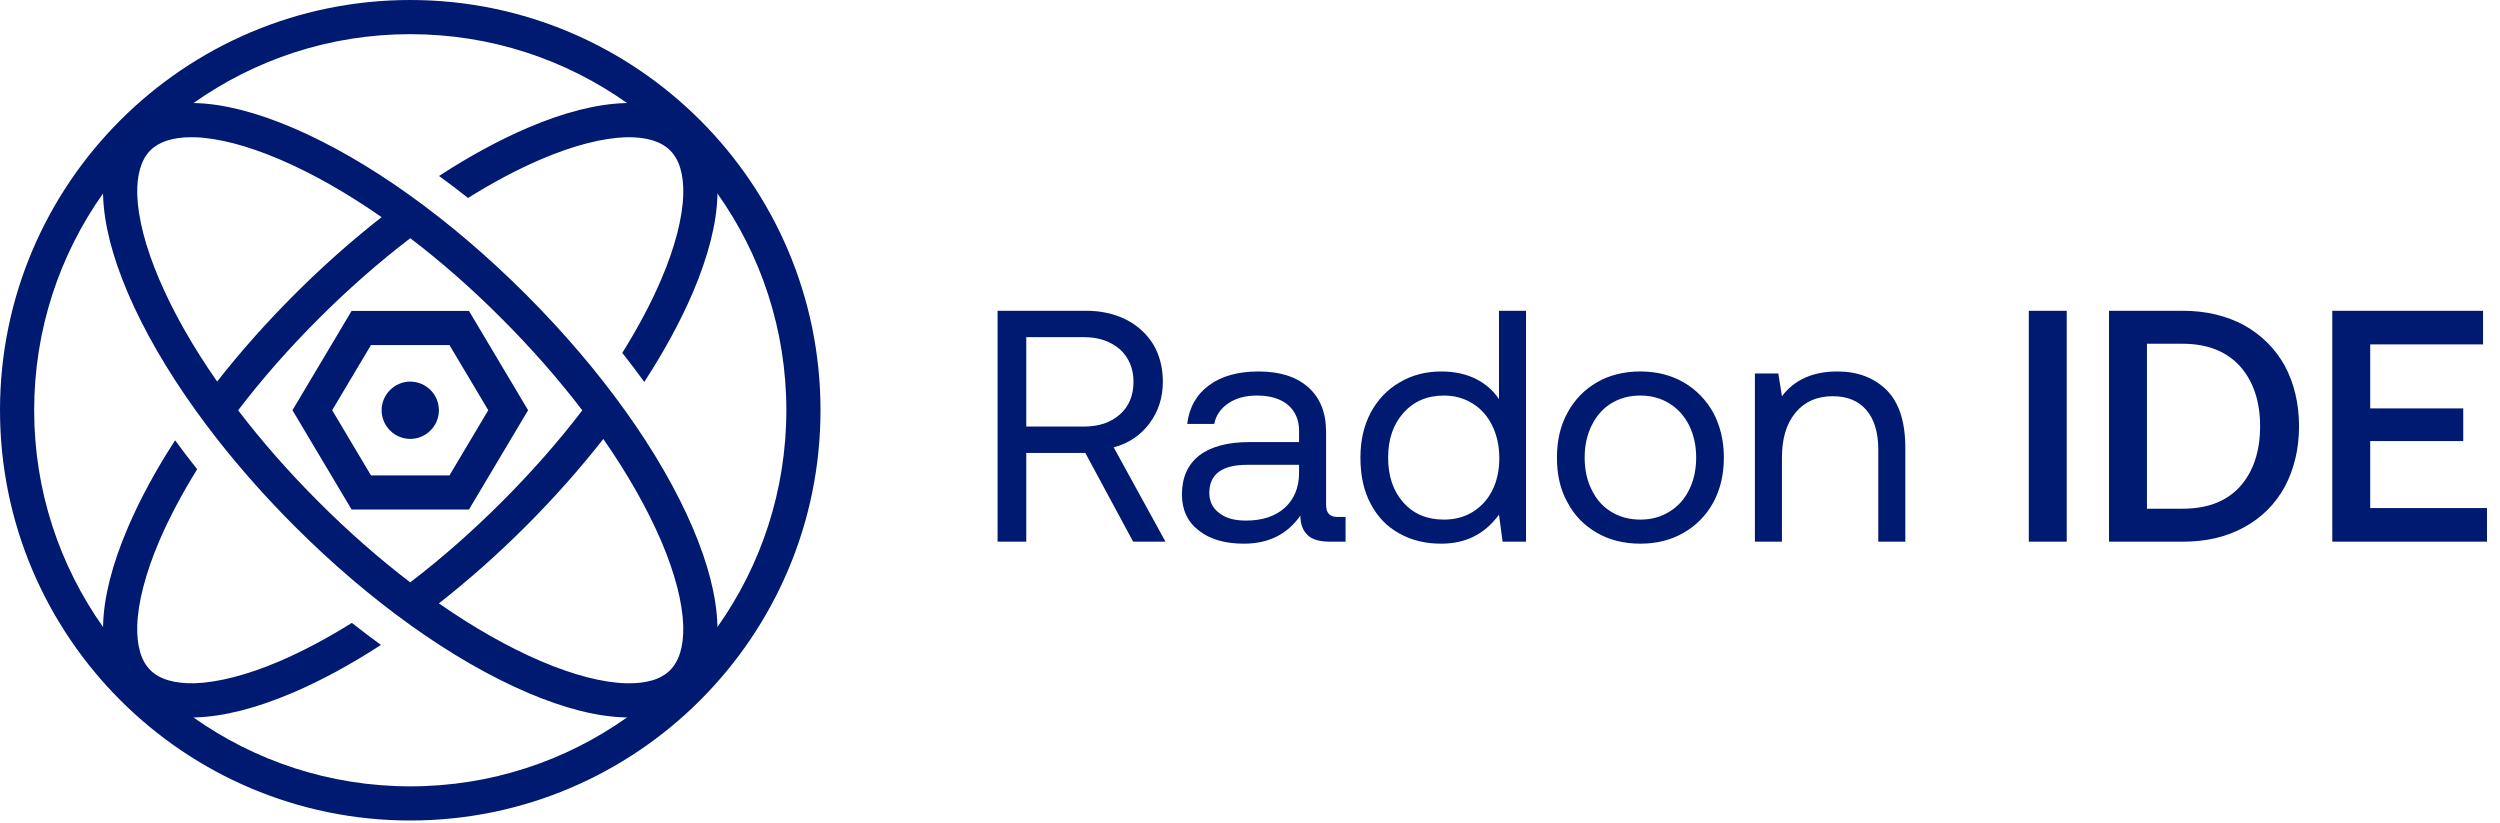
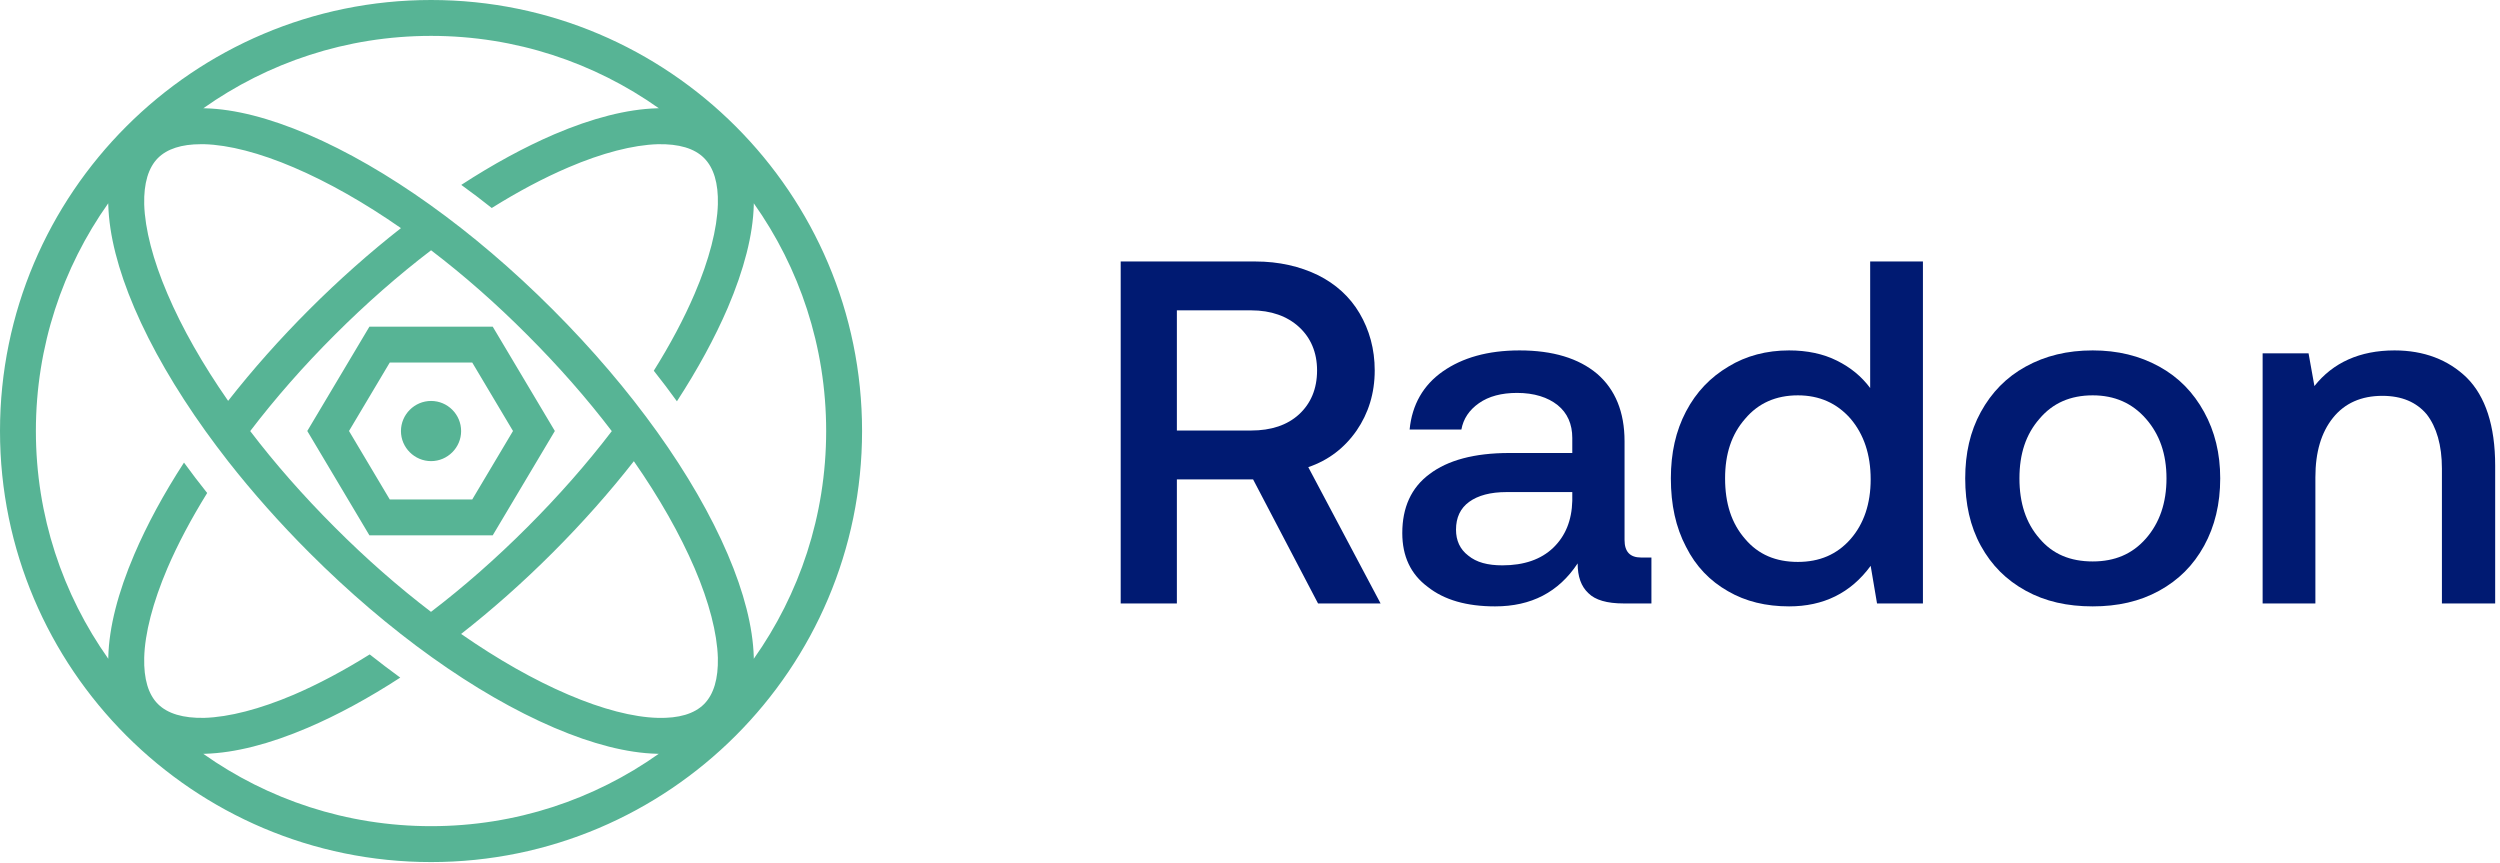
- <svg xmlns="http://www.w3.org/2000/svg" width="970" height="319" viewBox="0 0 970 319" fill="none">
-   <path d="M170.293 159.191C170.293 165.293 165.293 170.293 159.191 170.293C153.089 170.293 148.064 165.293 148.064 159.191C148.064 153.089 153.063 148.064 159.191 148.064C165.319 148.064 170.293 153.063 170.293 159.191ZM318.357 159.165C318.357 246.953 246.953 318.357 159.191 318.357C71.43 318.357 0 246.953 0 159.165C0 71.378 71.404 0 159.191 0C246.978 0 318.357 71.404 318.357 159.165ZM53.252 75.455C53.534 84.582 56.482 96.017 61.815 108.452C67.225 121.169 74.865 134.552 84.249 148.038C93.222 136.578 103.299 125.22 114.246 114.272C125.194 103.324 136.603 93.222 148.064 84.249C134.578 74.865 121.194 67.251 108.452 61.815C95.915 56.457 84.505 53.508 75.429 53.252H74.173C67.045 53.252 61.738 54.969 58.328 58.354C54.79 61.918 53.072 67.686 53.252 75.455ZM265.105 242.902C264.823 233.774 261.874 222.365 256.541 209.905C251.08 197.188 243.466 183.804 234.082 170.318C225.108 181.779 215.032 193.162 204.085 204.11C193.111 215.084 181.753 225.134 170.293 234.108C183.779 243.491 197.162 251.106 209.905 256.541C222.416 261.9 233.851 264.874 242.927 265.105C250.696 265.31 256.413 263.618 260.003 260.028C263.567 256.439 265.284 250.67 265.105 242.902ZM225.929 159.217C216.776 147.192 206.264 135.219 194.701 123.656C183.189 112.093 171.216 101.581 159.191 92.428C147.167 101.606 135.168 112.118 123.63 123.656C112.067 135.193 101.581 147.167 92.402 159.191C101.555 171.216 112.067 183.163 123.63 194.726C135.168 206.289 147.141 216.776 159.165 225.954C171.19 216.776 183.163 206.264 194.701 194.726C206.238 183.189 216.75 171.241 225.929 159.217ZM243.286 278.36C243.055 278.386 242.799 278.36 242.568 278.36C231.672 278.078 218.929 274.848 204.674 268.746C175.574 256.311 143.449 233.338 114.246 204.11C103.299 193.162 93.222 181.779 84.249 170.344C81.352 166.626 78.557 162.909 75.891 159.191C64.815 143.731 55.867 128.322 49.611 113.682C43.56 99.53 40.33 86.787 39.996 75.814C39.996 75.557 39.996 75.327 39.971 75.07C23.152 98.837 13.255 127.861 13.255 159.165C13.255 190.47 23.152 219.493 39.996 243.286V242.594C40.279 231.698 43.509 218.955 49.611 204.7C54.303 193.726 60.482 182.343 67.943 170.831C70.66 174.574 73.532 178.318 76.506 182.061C70.635 191.547 65.661 200.88 61.789 209.905C56.457 222.442 53.483 233.851 53.252 242.927C53.072 250.696 54.764 256.465 58.328 260.003C61.918 263.567 67.661 265.259 75.455 265.105C84.582 264.823 95.992 261.874 108.452 256.567C117.528 252.67 126.963 247.645 136.526 241.671C140.295 244.645 144.039 247.491 147.807 250.234C136.193 257.772 124.707 264.028 113.657 268.746C99.504 274.796 86.762 278.027 75.814 278.36C75.557 278.386 75.301 278.386 75.07 278.386C98.863 295.205 127.886 305.101 159.191 305.101C190.496 305.101 219.519 295.205 243.286 278.36ZM278.36 242.568V243.286C295.205 219.493 305.101 190.47 305.101 159.165C305.101 127.861 295.205 98.837 278.36 75.07C278.386 75.301 278.36 75.557 278.36 75.788C278.078 86.685 274.822 99.427 268.746 113.682C263.951 124.835 257.618 136.449 249.978 148.192C247.26 144.423 244.414 140.654 241.44 136.911C247.491 127.245 252.593 117.682 256.541 108.452C261.9 95.94 264.848 84.505 265.105 75.429C265.31 67.686 263.592 61.943 260.003 58.354C256.439 54.79 250.721 53.098 242.902 53.252C233.774 53.534 222.339 56.482 209.905 61.815C200.726 65.738 191.24 70.789 181.599 76.814C177.856 73.84 174.113 70.994 170.344 68.276C182.01 60.687 193.573 54.38 204.674 49.611C218.827 43.56 231.569 40.33 242.543 39.996C242.799 39.996 243.055 39.996 243.286 39.971C219.519 23.152 190.496 13.255 159.191 13.255C127.886 13.255 98.863 23.152 75.07 39.996C75.301 39.971 75.557 39.996 75.788 39.996C86.659 40.279 99.401 43.535 113.657 49.611C142.782 62.071 174.882 85.044 204.085 114.272C233.338 143.526 256.311 175.626 268.746 204.7C274.796 218.852 278.027 231.595 278.36 242.568ZM204.905 159.165L181.958 120.63H136.424L113.477 159.165L136.424 197.701H181.958L204.905 159.165ZM128.886 159.165L143.936 133.886H174.395L189.445 159.165L174.395 184.445H143.936L128.886 159.165Z" fill="#001A72" />
-   <path d="M421.364 120.578C427.252 120.578 432.372 121.73 436.98 124.034C441.46 126.338 444.916 129.538 447.476 133.634C449.908 137.73 451.188 142.594 451.188 148.098C451.188 154.37 449.396 159.746 445.94 164.354C442.484 168.962 437.876 172.034 432.116 173.57L452.212 210.178H439.668L421.108 175.746H398.196V210.178H387.06V120.578H421.364ZM398.196 165.506H420.468C426.356 165.506 430.964 163.97 434.548 160.77C438.004 157.698 439.796 153.474 439.796 148.098C439.796 142.978 438.004 138.754 434.548 135.554C430.964 132.482 426.356 130.818 420.596 130.818H398.196V165.506ZM522.08 200.578V210.178H516.32C512.096 210.178 509.152 209.41 507.36 207.618C505.568 205.954 504.544 203.394 504.544 200.066C499.424 207.362 492.128 210.946 482.656 210.946C475.36 210.946 469.472 209.282 465.12 205.826C460.768 202.498 458.592 197.762 458.592 191.874C458.592 185.346 460.768 180.354 465.248 176.77C469.728 173.314 476.256 171.522 484.832 171.522H504.032V167.042C504.032 162.818 502.496 159.49 499.68 157.058C496.864 154.754 492.896 153.474 487.776 153.474C483.168 153.474 479.456 154.498 476.512 156.546C473.568 158.594 471.776 161.154 471.136 164.482H460.64C461.408 158.082 464.224 153.09 469.088 149.506C473.952 145.922 480.352 144.13 488.288 144.13C496.608 144.13 503.008 146.178 507.616 150.274C512.224 154.37 514.528 160.13 514.528 167.682V195.842C514.528 199.042 515.936 200.578 518.88 200.578H522.08ZM504.032 180.354H483.808C474.08 180.354 469.216 184.066 469.216 191.234C469.216 194.562 470.496 197.122 473.056 199.042C475.616 201.09 479.072 201.986 483.424 201.986C489.824 201.986 494.816 200.322 498.528 196.994C502.112 193.666 504.032 189.186 504.032 183.554V180.354ZM592.101 120.578V210.178H583.013L581.605 199.682C576.101 207.234 568.677 210.946 559.205 210.946C553.061 210.946 547.685 209.666 542.949 206.978C538.213 204.418 534.501 200.578 531.813 195.458C529.125 190.466 527.845 184.45 527.845 177.538C527.845 171.01 529.125 165.25 531.813 160.13C534.501 155.138 538.213 151.17 543.077 148.354C547.813 145.538 553.189 144.13 559.205 144.13C564.453 144.13 568.933 145.154 572.773 147.074C576.485 148.994 579.429 151.554 581.605 154.882V120.578H592.101ZM571.365 198.658C574.693 196.61 577.253 193.794 579.045 190.21C580.837 186.626 581.733 182.402 581.733 177.794C581.733 173.186 580.837 168.962 579.045 165.25C577.253 161.538 574.693 158.594 571.365 156.546C568.037 154.498 564.325 153.474 560.229 153.474C553.701 153.474 548.453 155.778 544.485 160.258C540.517 164.738 538.597 170.498 538.597 177.538C538.597 184.706 540.517 190.466 544.485 194.946C548.453 199.426 553.701 201.602 560.229 201.602C564.325 201.602 568.037 200.706 571.365 198.658ZM619.583 206.722C614.719 203.906 610.879 200.066 608.191 194.946C605.375 189.954 604.095 184.194 604.095 177.538C604.095 171.01 605.375 165.25 608.191 160.13C610.879 155.138 614.719 151.17 619.583 148.354C624.447 145.538 630.079 144.13 636.479 144.13C642.751 144.13 648.383 145.538 653.247 148.354C658.111 151.17 661.951 155.138 664.767 160.13C667.455 165.25 668.863 171.01 668.863 177.538C668.863 184.194 667.455 189.954 664.767 194.946C661.951 200.066 658.111 203.906 653.247 206.722C648.383 209.538 642.751 210.946 636.479 210.946C630.079 210.946 624.447 209.538 619.583 206.722ZM647.743 198.53C651.071 196.482 653.631 193.666 655.423 189.954C657.215 186.37 658.111 182.146 658.111 177.538C658.111 172.93 657.215 168.834 655.423 165.122C653.631 161.538 651.071 158.594 647.743 156.546C644.415 154.498 640.703 153.474 636.479 153.474C632.127 153.474 628.415 154.498 625.087 156.546C621.759 158.594 619.327 161.538 617.535 165.122C615.743 168.834 614.847 172.93 614.847 177.538C614.847 182.146 615.743 186.37 617.535 189.954C619.327 193.666 621.759 196.482 625.087 198.53C628.415 200.578 632.127 201.602 636.479 201.602C640.703 201.602 644.415 200.578 647.743 198.53ZM731.971 151.298C736.835 156.162 739.267 163.586 739.267 173.826V210.178H728.771V174.466C728.771 167.81 727.235 162.69 724.163 159.106C721.091 155.522 716.739 153.73 711.107 153.73C704.963 153.73 700.099 155.906 696.643 160.13C693.059 164.482 691.395 170.242 691.395 177.538V210.178H680.899V144.898H689.987L691.395 153.73C696.259 147.33 703.427 144.13 712.899 144.13C720.835 144.13 727.107 146.562 731.971 151.298ZM787.173 120.578H801.893V210.178H787.173V120.578ZM818.298 120.578H846.842C855.93 120.578 863.866 122.498 870.778 126.21C877.562 130.05 882.81 135.298 886.522 141.954C890.106 148.738 892.026 156.546 892.026 165.378C892.026 174.21 890.106 182.018 886.522 188.802C882.81 195.586 877.562 200.834 870.778 204.546C863.866 208.386 855.93 210.178 846.842 210.178H818.298V120.578ZM846.842 197.378C856.442 197.378 863.866 194.562 869.114 188.802C874.234 183.042 876.922 175.234 876.922 165.378C876.922 155.65 874.234 147.842 869.114 142.082C863.866 136.322 856.442 133.378 846.842 133.378H833.018V197.378H846.842ZM904.923 120.578H963.419V133.634H919.643V158.466H955.739V171.138H919.643V197.122H964.955V210.178H904.923V120.578Z" fill="#001A72" />
+ <svg xmlns="http://www.w3.org/2000/svg" width="116" height="40" viewBox="0 0 116 40" fill="none">
+   <path d="M58.256 12.133C59.344 12.133 60.319 12.36 61.157 12.768C61.973 13.176 62.631 13.765 63.084 14.536C63.537 15.307 63.787 16.191 63.787 17.188C63.787 18.253 63.492 19.183 62.948 19.976C62.381 20.792 61.633 21.359 60.704 21.676L64.059 28H61.157L58.143 22.243H54.607V28H52V12.133H58.256ZM54.607 19.976H58.052C58.981 19.976 59.729 19.727 60.273 19.228C60.817 18.729 61.112 18.049 61.112 17.188C61.112 16.349 60.817 15.669 60.273 15.171C59.729 14.672 58.981 14.4 58.052 14.4H54.607V19.976Z" fill="#001A72" />
+   <path d="M76.626 25.869V28H75.334C74.563 28 74.019 27.841 73.702 27.524C73.362 27.207 73.203 26.753 73.203 26.141C72.319 27.479 71.05 28.136 69.372 28.136C68.058 28.136 67.015 27.841 66.244 27.229C65.451 26.64 65.066 25.801 65.066 24.736C65.066 23.557 65.474 22.628 66.335 21.993C67.174 21.359 68.398 21.019 70.03 21.019H72.954V20.316C72.954 19.681 72.727 19.16 72.274 18.797C71.82 18.435 71.186 18.231 70.392 18.231C69.667 18.231 69.078 18.389 68.624 18.707C68.171 19.024 67.899 19.432 67.808 19.931H65.406C65.519 18.775 66.04 17.868 66.947 17.233C67.854 16.599 69.032 16.259 70.506 16.259C72.047 16.259 73.248 16.621 74.11 17.347C74.948 18.072 75.379 19.115 75.379 20.475V25.053C75.379 25.597 75.628 25.869 76.15 25.869H76.626ZM72.954 22.832H69.916C69.146 22.832 68.579 22.991 68.171 23.285C67.763 23.58 67.559 24.011 67.559 24.577C67.559 25.076 67.74 25.484 68.126 25.779C68.511 26.096 69.032 26.232 69.712 26.232C70.71 26.232 71.503 25.96 72.07 25.416C72.636 24.872 72.931 24.147 72.954 23.24V22.832Z" fill="#001A72" />
+   <path d="M89.224 12.133V28H87.094L86.799 26.255C85.87 27.524 84.6 28.136 83.014 28.136C81.948 28.136 80.996 27.909 80.18 27.433C79.342 26.957 78.684 26.277 78.231 25.371C77.755 24.464 77.528 23.421 77.528 22.197C77.528 21.019 77.755 19.999 78.231 19.092C78.707 18.185 79.364 17.505 80.203 17.007C81.019 16.508 81.971 16.259 83.014 16.259C83.852 16.259 84.6 16.417 85.235 16.735C85.87 17.052 86.368 17.46 86.776 18.004V12.133H89.224ZM85.87 25.008C86.482 24.305 86.799 23.376 86.799 22.243C86.799 21.087 86.482 20.157 85.87 19.432C85.235 18.707 84.419 18.344 83.422 18.344C82.402 18.344 81.586 18.707 80.974 19.432C80.339 20.157 80.044 21.064 80.044 22.197C80.044 23.353 80.339 24.283 80.974 25.008C81.586 25.733 82.402 26.073 83.422 26.073C84.419 26.073 85.235 25.733 85.87 25.008Z" fill="#001A72" />
+   <path d="M93.997 27.411C93.09 26.912 92.41 26.232 91.911 25.325C91.413 24.419 91.186 23.376 91.186 22.197C91.186 21.041 91.413 20.021 91.911 19.115C92.41 18.208 93.09 17.505 93.997 17.007C94.903 16.508 95.923 16.259 97.102 16.259C98.258 16.259 99.278 16.508 100.185 17.007C101.091 17.505 101.771 18.208 102.27 19.115C102.769 20.021 103.018 21.041 103.018 22.197C103.018 23.376 102.769 24.419 102.27 25.325C101.771 26.232 101.091 26.912 100.185 27.411C99.278 27.909 98.258 28.136 97.102 28.136C95.923 28.136 94.903 27.909 93.997 27.411ZM99.573 24.985C100.207 24.26 100.525 23.331 100.525 22.197C100.525 21.064 100.207 20.157 99.573 19.432C98.938 18.707 98.122 18.344 97.102 18.344C96.059 18.344 95.243 18.707 94.631 19.432C93.997 20.157 93.702 21.064 93.702 22.197C93.702 23.331 93.997 24.26 94.631 24.985C95.243 25.711 96.059 26.051 97.102 26.051C98.122 26.051 98.938 25.711 99.573 24.985Z" fill="#001A72" />
+   <path d="M114.461 17.528C115.322 18.389 115.776 19.749 115.776 21.608V28H113.305V21.744C113.305 20.656 113.056 19.817 112.602 19.228C112.126 18.661 111.446 18.367 110.54 18.367C109.565 18.367 108.794 18.707 108.25 19.387C107.706 20.067 107.434 20.973 107.434 22.152V28H104.986V16.395H107.117L107.389 17.913C108.25 16.825 109.497 16.259 111.106 16.259C112.466 16.259 113.6 16.689 114.461 17.528Z" fill="#001A72" />
+   <path d="M21.396 20.002C21.396 20.768 20.768 21.396 20.002 21.396C19.235 21.396 18.604 20.768 18.604 20.002C18.604 19.235 19.232 18.604 20.002 18.604C20.771 18.604 21.396 19.232 21.396 20.002ZM40 19.998C40 31.028 31.028 40 20.002 40C8.975 40 0 31.028 0 19.998C0 8.968 8.972 0 20.002 0C31.032 0 40 8.972 40 19.998ZM6.691 9.481C6.726 10.627 7.097 12.064 7.767 13.627C8.446 15.224 9.406 16.906 10.585 18.6C11.713 17.16 12.979 15.733 14.354 14.358C15.73 12.982 17.164 11.713 18.604 10.585C16.909 9.406 15.227 8.45 13.627 7.767C12.051 7.093 10.618 6.723 9.477 6.691H9.319C8.424 6.691 7.757 6.907 7.329 7.332C6.884 7.78 6.668 8.504 6.691 9.481ZM33.309 30.519C33.274 29.373 32.903 27.939 32.233 26.373C31.547 24.776 30.59 23.094 29.411 21.4C28.284 22.84 27.018 24.27 25.642 25.645C24.264 27.024 22.836 28.287 21.396 29.415C23.091 30.593 24.773 31.55 26.373 32.233C27.946 32.907 29.382 33.28 30.523 33.309C31.499 33.335 32.217 33.122 32.668 32.671C33.116 32.22 33.332 31.495 33.309 30.519ZM28.387 20.005C27.237 18.494 25.916 16.99 24.463 15.537C23.017 14.084 21.512 12.763 20.002 11.613C18.491 12.766 16.983 14.087 15.534 15.537C14.081 16.986 12.763 18.491 11.61 20.002C12.76 21.512 14.081 23.014 15.534 24.466C16.983 25.919 18.488 27.237 19.998 28.39C21.509 27.237 23.014 25.916 24.463 24.466C25.913 23.017 27.234 21.516 28.387 20.005ZM30.568 34.975C30.539 34.978 30.507 34.975 30.478 34.975C29.108 34.939 27.507 34.533 25.716 33.767C22.06 32.204 18.024 29.318 14.354 25.645C12.979 24.27 11.713 22.84 10.585 21.403C10.222 20.936 9.87 20.469 9.535 20.002C8.144 18.059 7.019 16.123 6.233 14.284C5.473 12.505 5.067 10.904 5.025 9.526C5.025 9.493 5.025 9.464 5.022 9.432C2.909 12.418 1.665 16.065 1.665 19.998C1.665 23.932 2.909 27.578 5.025 30.568V30.481C5.061 29.112 5.467 27.511 6.233 25.72C6.823 24.341 7.599 22.91 8.537 21.464C8.878 21.934 9.239 22.405 9.613 22.875C8.875 24.067 8.25 25.24 7.764 26.373C7.093 27.949 6.72 29.382 6.691 30.523C6.668 31.499 6.881 32.224 7.329 32.668C7.78 33.116 8.501 33.328 9.481 33.309C10.627 33.274 12.061 32.903 13.627 32.236C14.767 31.747 15.952 31.115 17.154 30.365C17.627 30.738 18.098 31.096 18.571 31.441C17.112 32.388 15.669 33.174 14.28 33.767C12.502 34.527 10.901 34.933 9.526 34.975C9.493 34.978 9.461 34.978 9.432 34.978C12.422 37.091 16.068 38.334 20.002 38.334C23.935 38.334 27.581 37.091 30.568 34.975ZM34.975 30.478V30.568C37.091 27.578 38.334 23.932 38.334 19.998C38.334 16.065 37.091 12.418 34.975 9.432C34.978 9.461 34.975 9.493 34.975 9.522C34.939 10.892 34.53 12.492 33.767 14.284C33.164 15.685 32.368 17.144 31.409 18.62C31.067 18.146 30.709 17.672 30.336 17.202C31.096 15.988 31.737 14.786 32.233 13.627C32.907 12.054 33.277 10.618 33.309 9.477C33.335 8.504 33.119 7.783 32.668 7.332C32.22 6.884 31.502 6.671 30.519 6.691C29.373 6.726 27.936 7.097 26.373 7.767C25.22 8.26 24.028 8.894 22.817 9.651C22.347 9.278 21.877 8.92 21.403 8.579C22.869 7.625 24.322 6.833 25.716 6.233C27.495 5.473 29.096 5.067 30.474 5.025C30.507 5.025 30.539 5.025 30.568 5.022C27.581 2.909 23.935 1.665 20.002 1.665C16.068 1.665 12.422 2.909 9.432 5.025C9.461 5.022 9.493 5.025 9.522 5.025C10.888 5.061 12.489 5.47 14.28 6.233C17.94 7.799 21.973 10.685 25.642 14.358C29.318 18.033 32.204 22.067 33.767 25.72C34.527 27.498 34.933 29.099 34.975 30.478ZM25.745 19.998L22.862 15.157H17.141L14.258 19.998L17.141 24.84H22.862L25.745 19.998ZM16.194 19.998L18.085 16.822H21.912L23.803 19.998L21.912 23.175H18.085L16.194 19.998Z" fill="#57B495" />
</svg>
